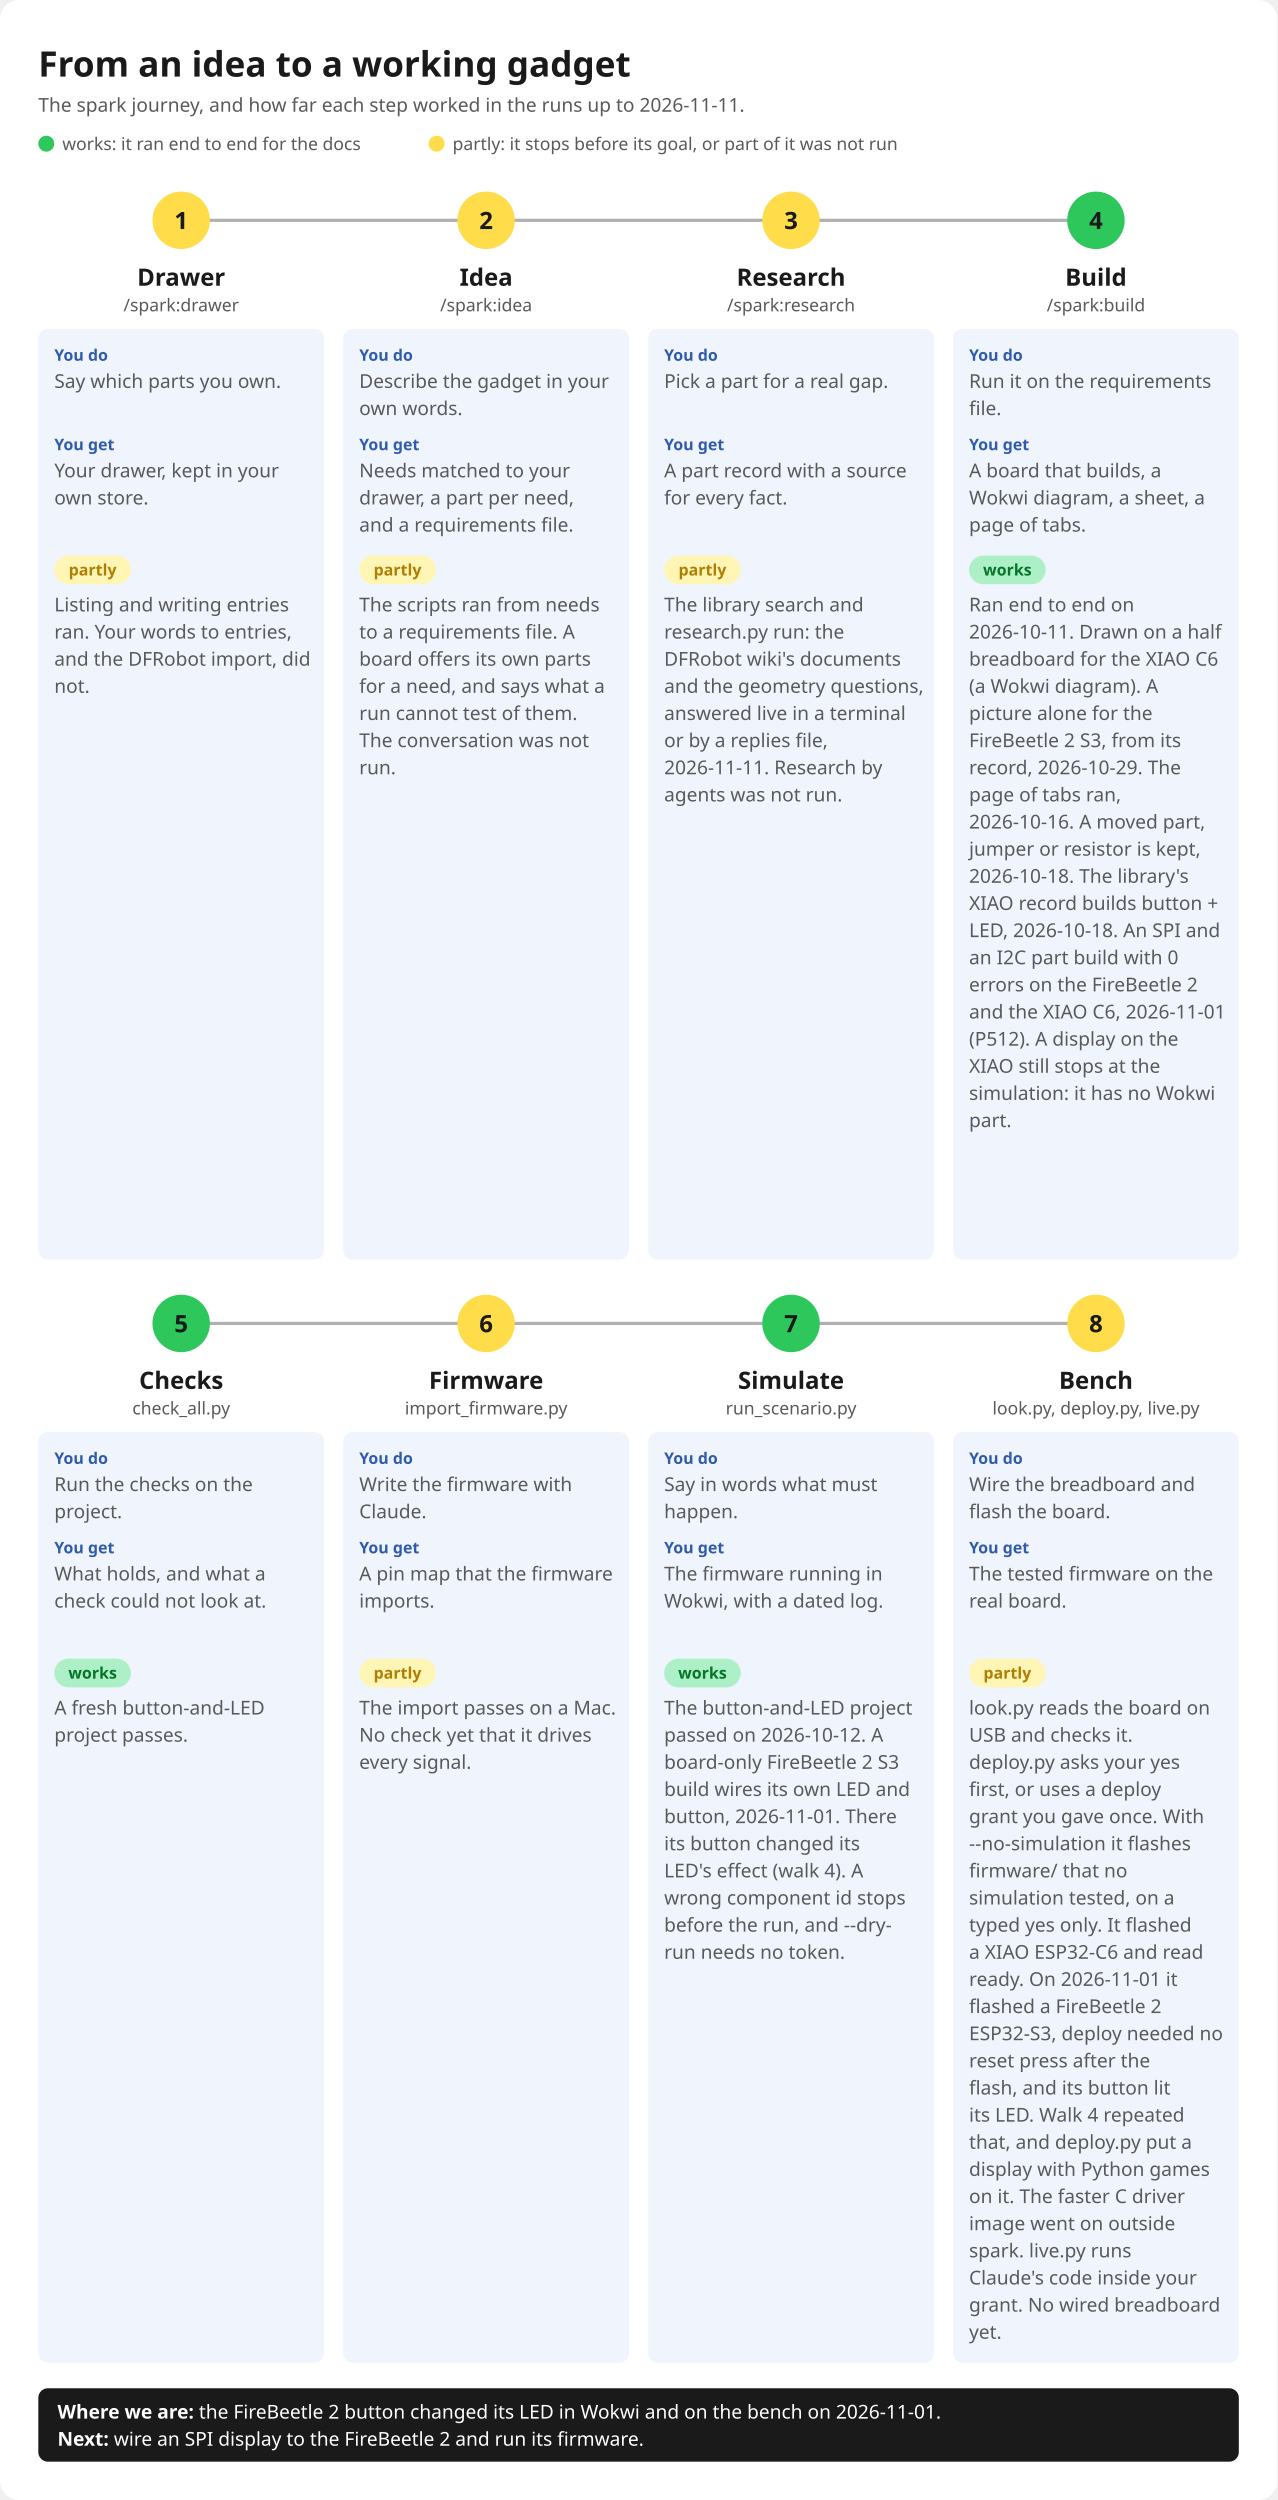
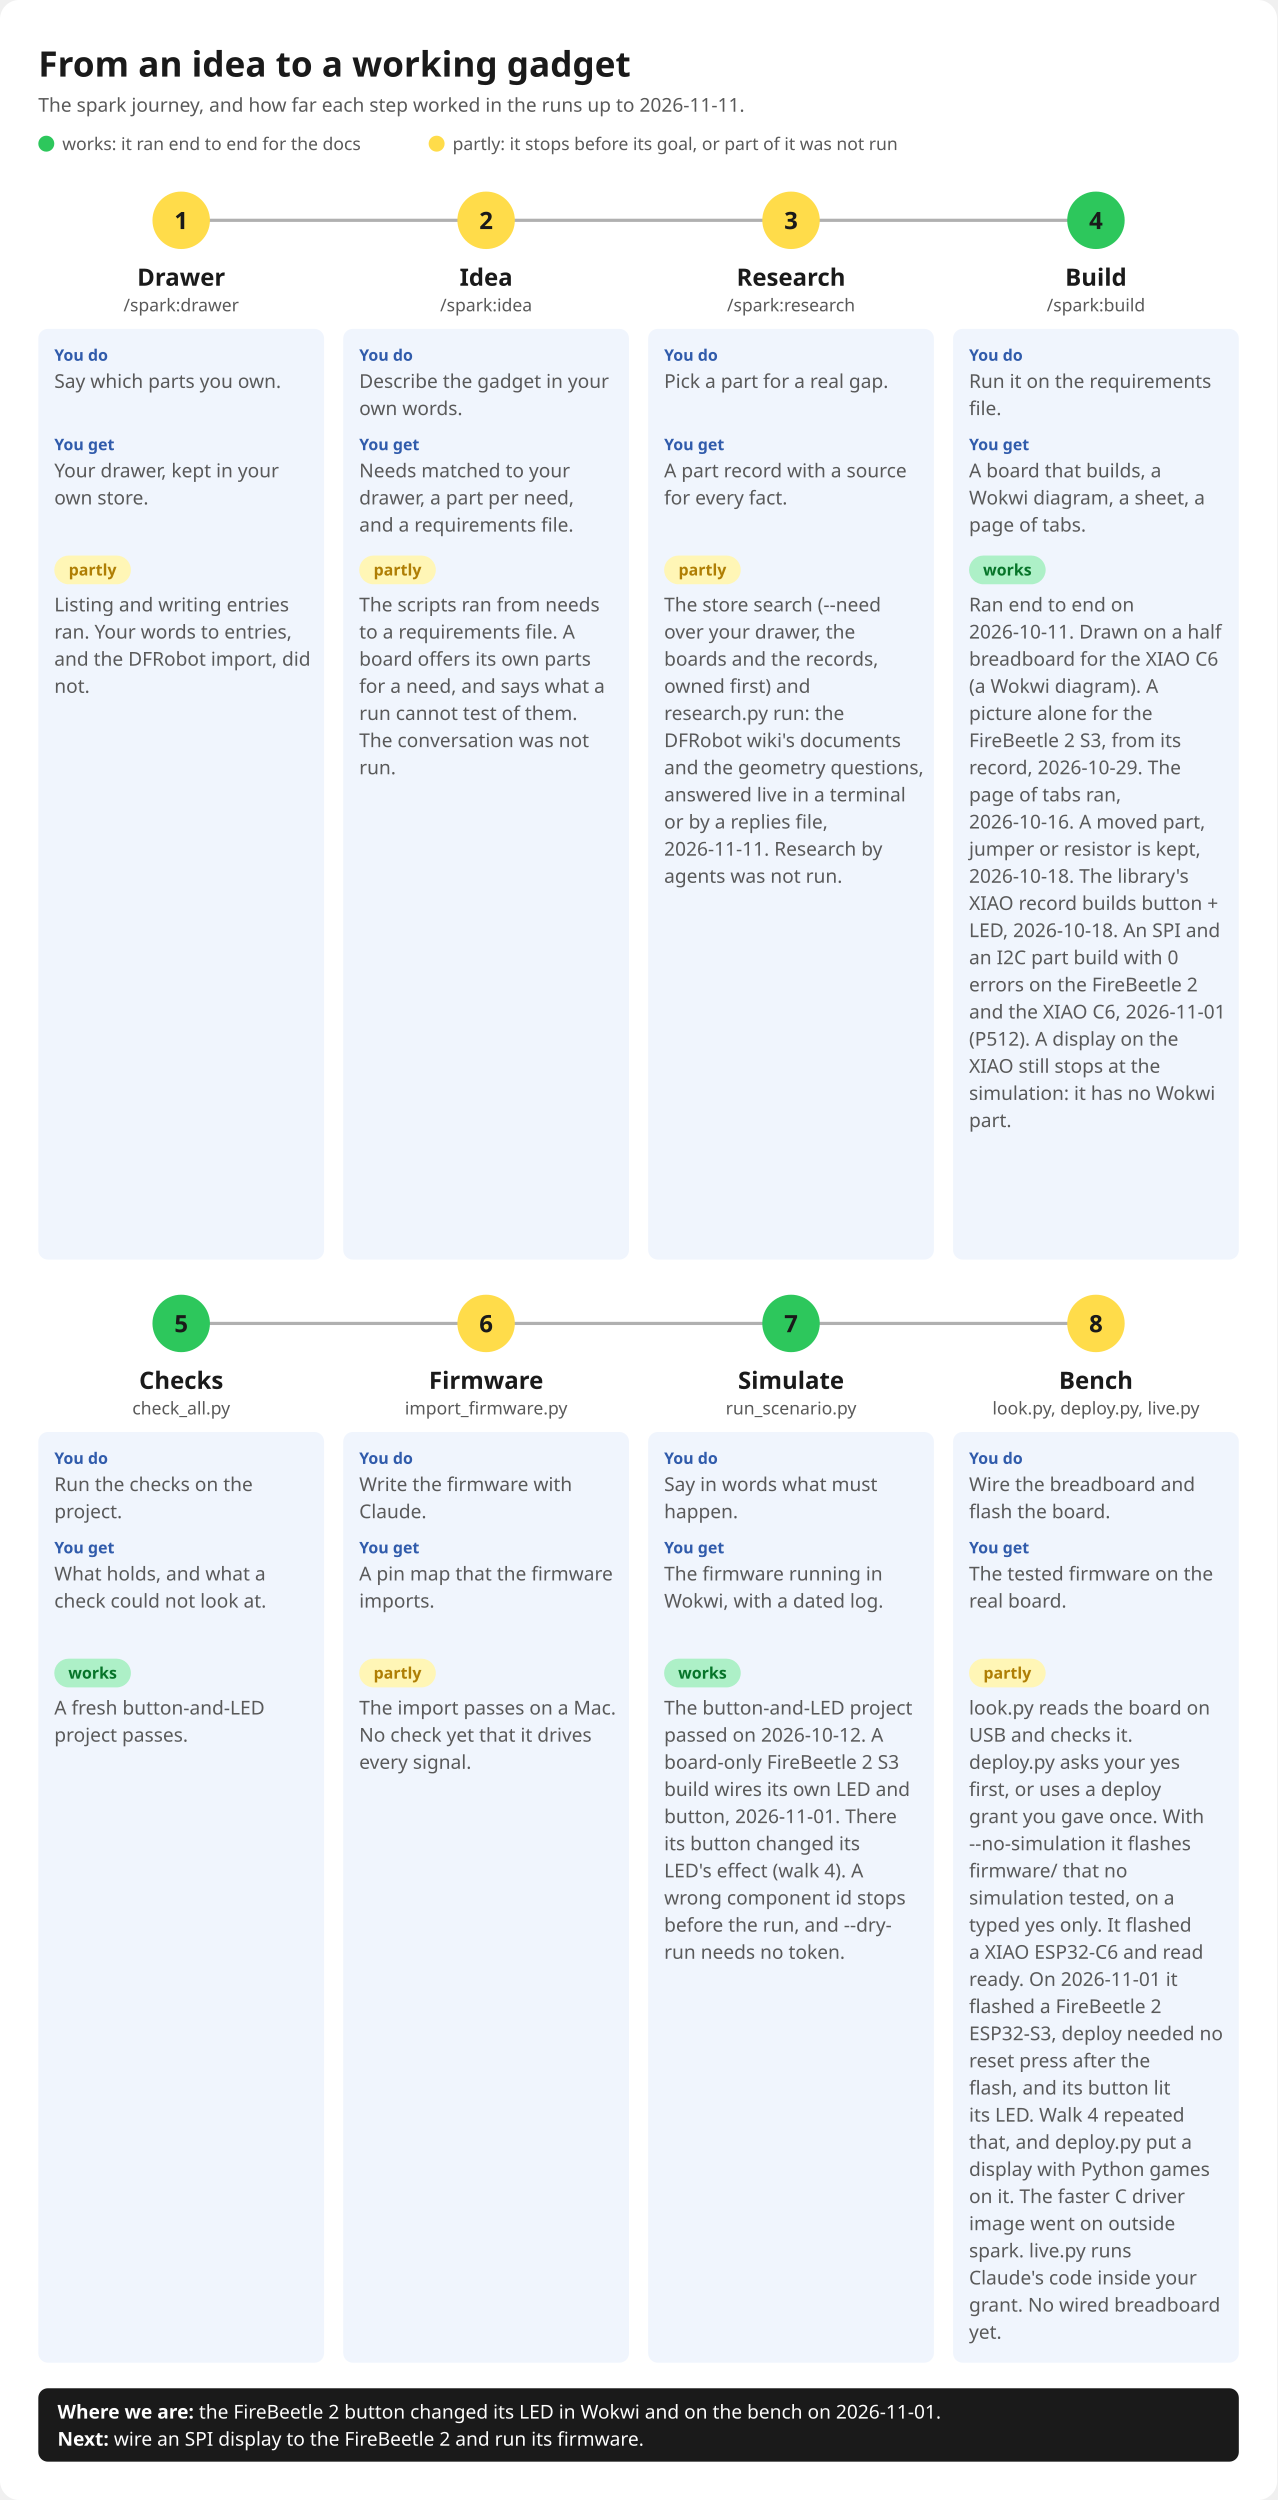
<svg xmlns="http://www.w3.org/2000/svg" viewBox="0 0 1600 3132" width="1600" height="3132" font-family="'Noto Sans', 'Helvetica Neue', Helvetica, Arial, sans-serif">
  <rect width="1600" height="3132" rx="24" fill="#ffffff" />
  <text x="48" y="96" font-size="44" font-weight="bold" fill="#1a1a1a" text-anchor="start">From an idea to a working gadget</text>
  <text x="48" y="140" font-size="24" font-weight="normal" fill="#595959" text-anchor="start">The spark journey, and how far each step worked in the runs up to 2026-11-11.</text>
  <circle cx="58" cy="180" r="10" fill="#2dc75c" />
  <text x="78" y="188" font-size="22" font-weight="normal" fill="#595959" text-anchor="start">works: it ran end to end for the docs</text>
  <circle cx="547" cy="180" r="10" fill="#ffdc4a" />
  <text x="567" y="188" font-size="22" font-weight="normal" fill="#595959" text-anchor="start">partly: it stops before its goal, or part of it was not run</text>
  <line x1="227" y1="276" x2="1373" y2="276" stroke="#b0b0b0" stroke-width="4" />
  <circle cx="227" cy="276" r="36" fill="#ffdc4a" />
  <text x="227" y="287" font-size="30" font-weight="bold" fill="#1a1a1a" text-anchor="middle">1</text>
  <text x="227" y="358" font-size="30" font-weight="bold" fill="#1a1a1a" text-anchor="middle">Drawer</text>
  <text x="227" y="390" font-size="22" font-weight="normal" fill="#595959" text-anchor="middle">/spark:drawer</text>
  <rect x="48" y="412" width="358" height="1166" rx="12" fill="#f0f5fd" />
  <text x="68" y="452" font-size="20" font-weight="bold" fill="#305bab" text-anchor="start">You do</text>
  <text x="68" y="486" font-size="24" font-weight="normal" fill="#595959" text-anchor="start">Say which parts you own.</text>
  <text x="68" y="564" font-size="20" font-weight="bold" fill="#305bab" text-anchor="start">You get</text>
  <text x="68" y="598" font-size="24" font-weight="normal" fill="#595959" text-anchor="start">Your drawer, kept in your</text>
  <text x="68" y="632" font-size="24" font-weight="normal" fill="#595959" text-anchor="start">own store.</text>
  <rect x="68" y="696" width="96" height="36" rx="18" fill="#fff6b6" />
  <text x="116" y="721" font-size="20" font-weight="bold" fill="#af7e04" text-anchor="middle">partly</text>
  <text x="68" y="766" font-size="24" font-weight="normal" fill="#595959" text-anchor="start">Listing and writing entries</text>
  <text x="68" y="800" font-size="24" font-weight="normal" fill="#595959" text-anchor="start">ran. Your words to entries,</text>
  <text x="68" y="834" font-size="24" font-weight="normal" fill="#595959" text-anchor="start">and the DFRobot import, did</text>
  <text x="68" y="868" font-size="24" font-weight="normal" fill="#595959" text-anchor="start">not.</text>
  <circle cx="609" cy="276" r="36" fill="#ffdc4a" />
  <text x="609" y="287" font-size="30" font-weight="bold" fill="#1a1a1a" text-anchor="middle">2</text>
  <text x="609" y="358" font-size="30" font-weight="bold" fill="#1a1a1a" text-anchor="middle">Idea</text>
  <text x="609" y="390" font-size="22" font-weight="normal" fill="#595959" text-anchor="middle">/spark:idea</text>
  <rect x="430" y="412" width="358" height="1166" rx="12" fill="#f0f5fd" />
  <text x="450" y="452" font-size="20" font-weight="bold" fill="#305bab" text-anchor="start">You do</text>
  <text x="450" y="486" font-size="24" font-weight="normal" fill="#595959" text-anchor="start">Describe the gadget in your</text>
  <text x="450" y="520" font-size="24" font-weight="normal" fill="#595959" text-anchor="start">own words.</text>
  <text x="450" y="564" font-size="20" font-weight="bold" fill="#305bab" text-anchor="start">You get</text>
  <text x="450" y="598" font-size="24" font-weight="normal" fill="#595959" text-anchor="start">Needs matched to your</text>
  <text x="450" y="632" font-size="24" font-weight="normal" fill="#595959" text-anchor="start">drawer, a part per need,</text>
  <text x="450" y="666" font-size="24" font-weight="normal" fill="#595959" text-anchor="start">and a requirements file.</text>
  <rect x="450" y="696" width="96" height="36" rx="18" fill="#fff6b6" />
  <text x="498" y="721" font-size="20" font-weight="bold" fill="#af7e04" text-anchor="middle">partly</text>
  <text x="450" y="766" font-size="24" font-weight="normal" fill="#595959" text-anchor="start">The scripts ran from needs</text>
  <text x="450" y="800" font-size="24" font-weight="normal" fill="#595959" text-anchor="start">to a requirements file. A</text>
  <text x="450" y="834" font-size="24" font-weight="normal" fill="#595959" text-anchor="start">board offers its own parts</text>
  <text x="450" y="868" font-size="24" font-weight="normal" fill="#595959" text-anchor="start">for a need, and says what a</text>
  <text x="450" y="902" font-size="24" font-weight="normal" fill="#595959" text-anchor="start">run cannot test of them.</text>
  <text x="450" y="936" font-size="24" font-weight="normal" fill="#595959" text-anchor="start">The conversation was not</text>
  <text x="450" y="970" font-size="24" font-weight="normal" fill="#595959" text-anchor="start">run.</text>
  <circle cx="991" cy="276" r="36" fill="#ffdc4a" />
  <text x="991" y="287" font-size="30" font-weight="bold" fill="#1a1a1a" text-anchor="middle">3</text>
  <text x="991" y="358" font-size="30" font-weight="bold" fill="#1a1a1a" text-anchor="middle">Research</text>
  <text x="991" y="390" font-size="22" font-weight="normal" fill="#595959" text-anchor="middle">/spark:research</text>
  <rect x="812" y="412" width="358" height="1166" rx="12" fill="#f0f5fd" />
  <text x="832" y="452" font-size="20" font-weight="bold" fill="#305bab" text-anchor="start">You do</text>
  <text x="832" y="486" font-size="24" font-weight="normal" fill="#595959" text-anchor="start">Pick a part for a real gap.</text>
  <text x="832" y="564" font-size="20" font-weight="bold" fill="#305bab" text-anchor="start">You get</text>
  <text x="832" y="598" font-size="24" font-weight="normal" fill="#595959" text-anchor="start">A part record with a source</text>
  <text x="832" y="632" font-size="24" font-weight="normal" fill="#595959" text-anchor="start">for every fact.</text>
  <rect x="832" y="696" width="96" height="36" rx="18" fill="#fff6b6" />
  <text x="880" y="721" font-size="20" font-weight="bold" fill="#af7e04" text-anchor="middle">partly</text>
-   <text x="832" y="766" font-size="24" font-weight="normal" fill="#595959" text-anchor="start">The library search and</text>
-   <text x="832" y="800" font-size="24" font-weight="normal" fill="#595959" text-anchor="start">research.py run: the</text>
-   <text x="832" y="834" font-size="24" font-weight="normal" fill="#595959" text-anchor="start">DFRobot wiki's documents</text>
-   <text x="832" y="868" font-size="24" font-weight="normal" fill="#595959" text-anchor="start">and the geometry questions,</text>
-   <text x="832" y="902" font-size="24" font-weight="normal" fill="#595959" text-anchor="start">answered live in a terminal</text>
-   <text x="832" y="936" font-size="24" font-weight="normal" fill="#595959" text-anchor="start">or by a replies file,</text>
-   <text x="832" y="970" font-size="24" font-weight="normal" fill="#595959" text-anchor="start">2026-11-11. Research by</text>
-   <text x="832" y="1004" font-size="24" font-weight="normal" fill="#595959" text-anchor="start">agents was not run.</text>
+   <text x="832" y="766" font-size="24" font-weight="normal" fill="#595959" text-anchor="start">The store search (--need</text>
+   <text x="832" y="800" font-size="24" font-weight="normal" fill="#595959" text-anchor="start">over your drawer, the</text>
+   <text x="832" y="834" font-size="24" font-weight="normal" fill="#595959" text-anchor="start">boards and the records,</text>
+   <text x="832" y="868" font-size="24" font-weight="normal" fill="#595959" text-anchor="start">owned first) and</text>
+   <text x="832" y="902" font-size="24" font-weight="normal" fill="#595959" text-anchor="start">research.py run: the</text>
+   <text x="832" y="936" font-size="24" font-weight="normal" fill="#595959" text-anchor="start">DFRobot wiki's documents</text>
+   <text x="832" y="970" font-size="24" font-weight="normal" fill="#595959" text-anchor="start">and the geometry questions,</text>
+   <text x="832" y="1004" font-size="24" font-weight="normal" fill="#595959" text-anchor="start">answered live in a terminal</text>
+   <text x="832" y="1038" font-size="24" font-weight="normal" fill="#595959" text-anchor="start">or by a replies file,</text>
+   <text x="832" y="1072" font-size="24" font-weight="normal" fill="#595959" text-anchor="start">2026-11-11. Research by</text>
+   <text x="832" y="1106" font-size="24" font-weight="normal" fill="#595959" text-anchor="start">agents was not run.</text>
  <circle cx="1373" cy="276" r="36" fill="#2dc75c" />
  <text x="1373" y="287" font-size="30" font-weight="bold" fill="#1a1a1a" text-anchor="middle">4</text>
  <text x="1373" y="358" font-size="30" font-weight="bold" fill="#1a1a1a" text-anchor="middle">Build</text>
  <text x="1373" y="390" font-size="22" font-weight="normal" fill="#595959" text-anchor="middle">/spark:build</text>
  <rect x="1194" y="412" width="358" height="1166" rx="12" fill="#f0f5fd" />
  <text x="1214" y="452" font-size="20" font-weight="bold" fill="#305bab" text-anchor="start">You do</text>
  <text x="1214" y="486" font-size="24" font-weight="normal" fill="#595959" text-anchor="start">Run it on the requirements</text>
  <text x="1214" y="520" font-size="24" font-weight="normal" fill="#595959" text-anchor="start">file.</text>
  <text x="1214" y="564" font-size="20" font-weight="bold" fill="#305bab" text-anchor="start">You get</text>
  <text x="1214" y="598" font-size="24" font-weight="normal" fill="#595959" text-anchor="start">A board that builds, a</text>
  <text x="1214" y="632" font-size="24" font-weight="normal" fill="#595959" text-anchor="start">Wokwi diagram, a sheet, a</text>
  <text x="1214" y="666" font-size="24" font-weight="normal" fill="#595959" text-anchor="start">page of tabs.</text>
  <rect x="1214" y="696" width="96" height="36" rx="18" fill="#adf0c7" />
  <text x="1262" y="721" font-size="20" font-weight="bold" fill="#067429" text-anchor="middle">works</text>
  <text x="1214" y="766" font-size="24" font-weight="normal" fill="#595959" text-anchor="start">Ran end to end on</text>
  <text x="1214" y="800" font-size="24" font-weight="normal" fill="#595959" text-anchor="start">2026-10-11. Drawn on a half</text>
  <text x="1214" y="834" font-size="24" font-weight="normal" fill="#595959" text-anchor="start">breadboard for the XIAO C6</text>
  <text x="1214" y="868" font-size="24" font-weight="normal" fill="#595959" text-anchor="start">(a Wokwi diagram). A</text>
  <text x="1214" y="902" font-size="24" font-weight="normal" fill="#595959" text-anchor="start">picture alone for the</text>
  <text x="1214" y="936" font-size="24" font-weight="normal" fill="#595959" text-anchor="start">FireBeetle 2 S3, from its</text>
  <text x="1214" y="970" font-size="24" font-weight="normal" fill="#595959" text-anchor="start">record, 2026-10-29. The</text>
  <text x="1214" y="1004" font-size="24" font-weight="normal" fill="#595959" text-anchor="start">page of tabs ran,</text>
  <text x="1214" y="1038" font-size="24" font-weight="normal" fill="#595959" text-anchor="start">2026-10-16. A moved part,</text>
  <text x="1214" y="1072" font-size="24" font-weight="normal" fill="#595959" text-anchor="start">jumper or resistor is kept,</text>
  <text x="1214" y="1106" font-size="24" font-weight="normal" fill="#595959" text-anchor="start">2026-10-18. The library's</text>
  <text x="1214" y="1140" font-size="24" font-weight="normal" fill="#595959" text-anchor="start">XIAO record builds button +</text>
  <text x="1214" y="1174" font-size="24" font-weight="normal" fill="#595959" text-anchor="start">LED, 2026-10-18. An SPI and</text>
  <text x="1214" y="1208" font-size="24" font-weight="normal" fill="#595959" text-anchor="start">an I2C part build with 0</text>
  <text x="1214" y="1242" font-size="24" font-weight="normal" fill="#595959" text-anchor="start">errors on the FireBeetle 2</text>
  <text x="1214" y="1276" font-size="24" font-weight="normal" fill="#595959" text-anchor="start">and the XIAO C6, 2026-11-01</text>
  <text x="1214" y="1310" font-size="24" font-weight="normal" fill="#595959" text-anchor="start">(P512). A display on the</text>
  <text x="1214" y="1344" font-size="24" font-weight="normal" fill="#595959" text-anchor="start">XIAO still stops at the</text>
  <text x="1214" y="1378" font-size="24" font-weight="normal" fill="#595959" text-anchor="start">simulation: it has no Wokwi</text>
  <text x="1214" y="1412" font-size="24" font-weight="normal" fill="#595959" text-anchor="start">part.</text>
  <line x1="227" y1="1658" x2="1373" y2="1658" stroke="#b0b0b0" stroke-width="4" />
  <circle cx="227" cy="1658" r="36" fill="#2dc75c" />
  <text x="227" y="1669" font-size="30" font-weight="bold" fill="#1a1a1a" text-anchor="middle">5</text>
  <text x="227" y="1740" font-size="30" font-weight="bold" fill="#1a1a1a" text-anchor="middle">Checks</text>
  <text x="227" y="1772" font-size="22" font-weight="normal" fill="#595959" text-anchor="middle">check_all.py</text>
  <rect x="48" y="1794" width="358" height="1166" rx="12" fill="#f0f5fd" />
  <text x="68" y="1834" font-size="20" font-weight="bold" fill="#305bab" text-anchor="start">You do</text>
  <text x="68" y="1868" font-size="24" font-weight="normal" fill="#595959" text-anchor="start">Run the checks on the</text>
  <text x="68" y="1902" font-size="24" font-weight="normal" fill="#595959" text-anchor="start">project.</text>
  <text x="68" y="1946" font-size="20" font-weight="bold" fill="#305bab" text-anchor="start">You get</text>
  <text x="68" y="1980" font-size="24" font-weight="normal" fill="#595959" text-anchor="start">What holds, and what a</text>
  <text x="68" y="2014" font-size="24" font-weight="normal" fill="#595959" text-anchor="start">check could not look at.</text>
  <rect x="68" y="2078" width="96" height="36" rx="18" fill="#adf0c7" />
  <text x="116" y="2103" font-size="20" font-weight="bold" fill="#067429" text-anchor="middle">works</text>
  <text x="68" y="2148" font-size="24" font-weight="normal" fill="#595959" text-anchor="start">A fresh button-and-LED</text>
  <text x="68" y="2182" font-size="24" font-weight="normal" fill="#595959" text-anchor="start">project passes.</text>
  <circle cx="609" cy="1658" r="36" fill="#ffdc4a" />
  <text x="609" y="1669" font-size="30" font-weight="bold" fill="#1a1a1a" text-anchor="middle">6</text>
  <text x="609" y="1740" font-size="30" font-weight="bold" fill="#1a1a1a" text-anchor="middle">Firmware</text>
  <text x="609" y="1772" font-size="22" font-weight="normal" fill="#595959" text-anchor="middle">import_firmware.py</text>
  <rect x="430" y="1794" width="358" height="1166" rx="12" fill="#f0f5fd" />
  <text x="450" y="1834" font-size="20" font-weight="bold" fill="#305bab" text-anchor="start">You do</text>
  <text x="450" y="1868" font-size="24" font-weight="normal" fill="#595959" text-anchor="start">Write the firmware with</text>
  <text x="450" y="1902" font-size="24" font-weight="normal" fill="#595959" text-anchor="start">Claude.</text>
  <text x="450" y="1946" font-size="20" font-weight="bold" fill="#305bab" text-anchor="start">You get</text>
  <text x="450" y="1980" font-size="24" font-weight="normal" fill="#595959" text-anchor="start">A pin map that the firmware</text>
  <text x="450" y="2014" font-size="24" font-weight="normal" fill="#595959" text-anchor="start">imports.</text>
  <rect x="450" y="2078" width="96" height="36" rx="18" fill="#fff6b6" />
  <text x="498" y="2103" font-size="20" font-weight="bold" fill="#af7e04" text-anchor="middle">partly</text>
  <text x="450" y="2148" font-size="24" font-weight="normal" fill="#595959" text-anchor="start">The import passes on a Mac.</text>
  <text x="450" y="2182" font-size="24" font-weight="normal" fill="#595959" text-anchor="start">No check yet that it drives</text>
  <text x="450" y="2216" font-size="24" font-weight="normal" fill="#595959" text-anchor="start">every signal.</text>
  <circle cx="991" cy="1658" r="36" fill="#2dc75c" />
  <text x="991" y="1669" font-size="30" font-weight="bold" fill="#1a1a1a" text-anchor="middle">7</text>
  <text x="991" y="1740" font-size="30" font-weight="bold" fill="#1a1a1a" text-anchor="middle">Simulate</text>
  <text x="991" y="1772" font-size="22" font-weight="normal" fill="#595959" text-anchor="middle">run_scenario.py</text>
  <rect x="812" y="1794" width="358" height="1166" rx="12" fill="#f0f5fd" />
  <text x="832" y="1834" font-size="20" font-weight="bold" fill="#305bab" text-anchor="start">You do</text>
  <text x="832" y="1868" font-size="24" font-weight="normal" fill="#595959" text-anchor="start">Say in words what must</text>
  <text x="832" y="1902" font-size="24" font-weight="normal" fill="#595959" text-anchor="start">happen.</text>
  <text x="832" y="1946" font-size="20" font-weight="bold" fill="#305bab" text-anchor="start">You get</text>
  <text x="832" y="1980" font-size="24" font-weight="normal" fill="#595959" text-anchor="start">The firmware running in</text>
  <text x="832" y="2014" font-size="24" font-weight="normal" fill="#595959" text-anchor="start">Wokwi, with a dated log.</text>
  <rect x="832" y="2078" width="96" height="36" rx="18" fill="#adf0c7" />
  <text x="880" y="2103" font-size="20" font-weight="bold" fill="#067429" text-anchor="middle">works</text>
  <text x="832" y="2148" font-size="24" font-weight="normal" fill="#595959" text-anchor="start">The button-and-LED project</text>
  <text x="832" y="2182" font-size="24" font-weight="normal" fill="#595959" text-anchor="start">passed on 2026-10-12. A</text>
  <text x="832" y="2216" font-size="24" font-weight="normal" fill="#595959" text-anchor="start">board-only FireBeetle 2 S3</text>
  <text x="832" y="2250" font-size="24" font-weight="normal" fill="#595959" text-anchor="start">build wires its own LED and</text>
  <text x="832" y="2284" font-size="24" font-weight="normal" fill="#595959" text-anchor="start">button, 2026-11-01. There</text>
  <text x="832" y="2318" font-size="24" font-weight="normal" fill="#595959" text-anchor="start">its button changed its</text>
  <text x="832" y="2352" font-size="24" font-weight="normal" fill="#595959" text-anchor="start">LED's effect (walk 4). A</text>
  <text x="832" y="2386" font-size="24" font-weight="normal" fill="#595959" text-anchor="start">wrong component id stops</text>
  <text x="832" y="2420" font-size="24" font-weight="normal" fill="#595959" text-anchor="start">before the run, and --dry-</text>
  <text x="832" y="2454" font-size="24" font-weight="normal" fill="#595959" text-anchor="start">run needs no token.</text>
  <circle cx="1373" cy="1658" r="36" fill="#ffdc4a" />
  <text x="1373" y="1669" font-size="30" font-weight="bold" fill="#1a1a1a" text-anchor="middle">8</text>
  <text x="1373" y="1740" font-size="30" font-weight="bold" fill="#1a1a1a" text-anchor="middle">Bench</text>
  <text x="1373" y="1772" font-size="22" font-weight="normal" fill="#595959" text-anchor="middle">look.py, deploy.py, live.py</text>
  <rect x="1194" y="1794" width="358" height="1166" rx="12" fill="#f0f5fd" />
  <text x="1214" y="1834" font-size="20" font-weight="bold" fill="#305bab" text-anchor="start">You do</text>
  <text x="1214" y="1868" font-size="24" font-weight="normal" fill="#595959" text-anchor="start">Wire the breadboard and</text>
  <text x="1214" y="1902" font-size="24" font-weight="normal" fill="#595959" text-anchor="start">flash the board.</text>
  <text x="1214" y="1946" font-size="20" font-weight="bold" fill="#305bab" text-anchor="start">You get</text>
  <text x="1214" y="1980" font-size="24" font-weight="normal" fill="#595959" text-anchor="start">The tested firmware on the</text>
  <text x="1214" y="2014" font-size="24" font-weight="normal" fill="#595959" text-anchor="start">real board.</text>
  <rect x="1214" y="2078" width="96" height="36" rx="18" fill="#fff6b6" />
  <text x="1262" y="2103" font-size="20" font-weight="bold" fill="#af7e04" text-anchor="middle">partly</text>
  <text x="1214" y="2148" font-size="24" font-weight="normal" fill="#595959" text-anchor="start">look.py reads the board on</text>
  <text x="1214" y="2182" font-size="24" font-weight="normal" fill="#595959" text-anchor="start">USB and checks it.</text>
  <text x="1214" y="2216" font-size="24" font-weight="normal" fill="#595959" text-anchor="start">deploy.py asks your yes</text>
  <text x="1214" y="2250" font-size="24" font-weight="normal" fill="#595959" text-anchor="start">first, or uses a deploy</text>
  <text x="1214" y="2284" font-size="24" font-weight="normal" fill="#595959" text-anchor="start">grant you gave once. With</text>
  <text x="1214" y="2318" font-size="24" font-weight="normal" fill="#595959" text-anchor="start">--no-simulation it flashes</text>
  <text x="1214" y="2352" font-size="24" font-weight="normal" fill="#595959" text-anchor="start">firmware/ that no</text>
  <text x="1214" y="2386" font-size="24" font-weight="normal" fill="#595959" text-anchor="start">simulation tested, on a</text>
  <text x="1214" y="2420" font-size="24" font-weight="normal" fill="#595959" text-anchor="start">typed yes only. It flashed</text>
  <text x="1214" y="2454" font-size="24" font-weight="normal" fill="#595959" text-anchor="start">a XIAO ESP32-C6 and read</text>
  <text x="1214" y="2488" font-size="24" font-weight="normal" fill="#595959" text-anchor="start">ready. On 2026-11-01 it</text>
  <text x="1214" y="2522" font-size="24" font-weight="normal" fill="#595959" text-anchor="start">flashed a FireBeetle 2</text>
  <text x="1214" y="2556" font-size="24" font-weight="normal" fill="#595959" text-anchor="start">ESP32-S3, deploy needed no</text>
  <text x="1214" y="2590" font-size="24" font-weight="normal" fill="#595959" text-anchor="start">reset press after the</text>
  <text x="1214" y="2624" font-size="24" font-weight="normal" fill="#595959" text-anchor="start">flash, and its button lit</text>
  <text x="1214" y="2658" font-size="24" font-weight="normal" fill="#595959" text-anchor="start">its LED. Walk 4 repeated</text>
  <text x="1214" y="2692" font-size="24" font-weight="normal" fill="#595959" text-anchor="start">that, and deploy.py put a</text>
  <text x="1214" y="2726" font-size="24" font-weight="normal" fill="#595959" text-anchor="start">display with Python games</text>
  <text x="1214" y="2760" font-size="24" font-weight="normal" fill="#595959" text-anchor="start">on it. The faster C driver</text>
  <text x="1214" y="2794" font-size="24" font-weight="normal" fill="#595959" text-anchor="start">image went on outside</text>
  <text x="1214" y="2828" font-size="24" font-weight="normal" fill="#595959" text-anchor="start">spark. live.py runs</text>
  <text x="1214" y="2862" font-size="24" font-weight="normal" fill="#595959" text-anchor="start">Claude's code inside your</text>
  <text x="1214" y="2896" font-size="24" font-weight="normal" fill="#595959" text-anchor="start">grant. No wired breadboard</text>
  <text x="1214" y="2930" font-size="24" font-weight="normal" fill="#595959" text-anchor="start">yet.</text>
  <rect x="48" y="2992" width="1504" height="92" rx="12" fill="#1a1a1a" />
  <text x="72" y="3030" font-size="24" fill="#ffffff">
    <tspan font-weight="bold">Where we are:</tspan> the FireBeetle 2 button changed its LED in Wokwi and on the bench on 2026-11-01.</text>
  <text x="72" y="3064" font-size="24" fill="#ffffff">
    <tspan font-weight="bold">Next:</tspan> wire an SPI display to the FireBeetle 2 and run its firmware.</text>
</svg>
